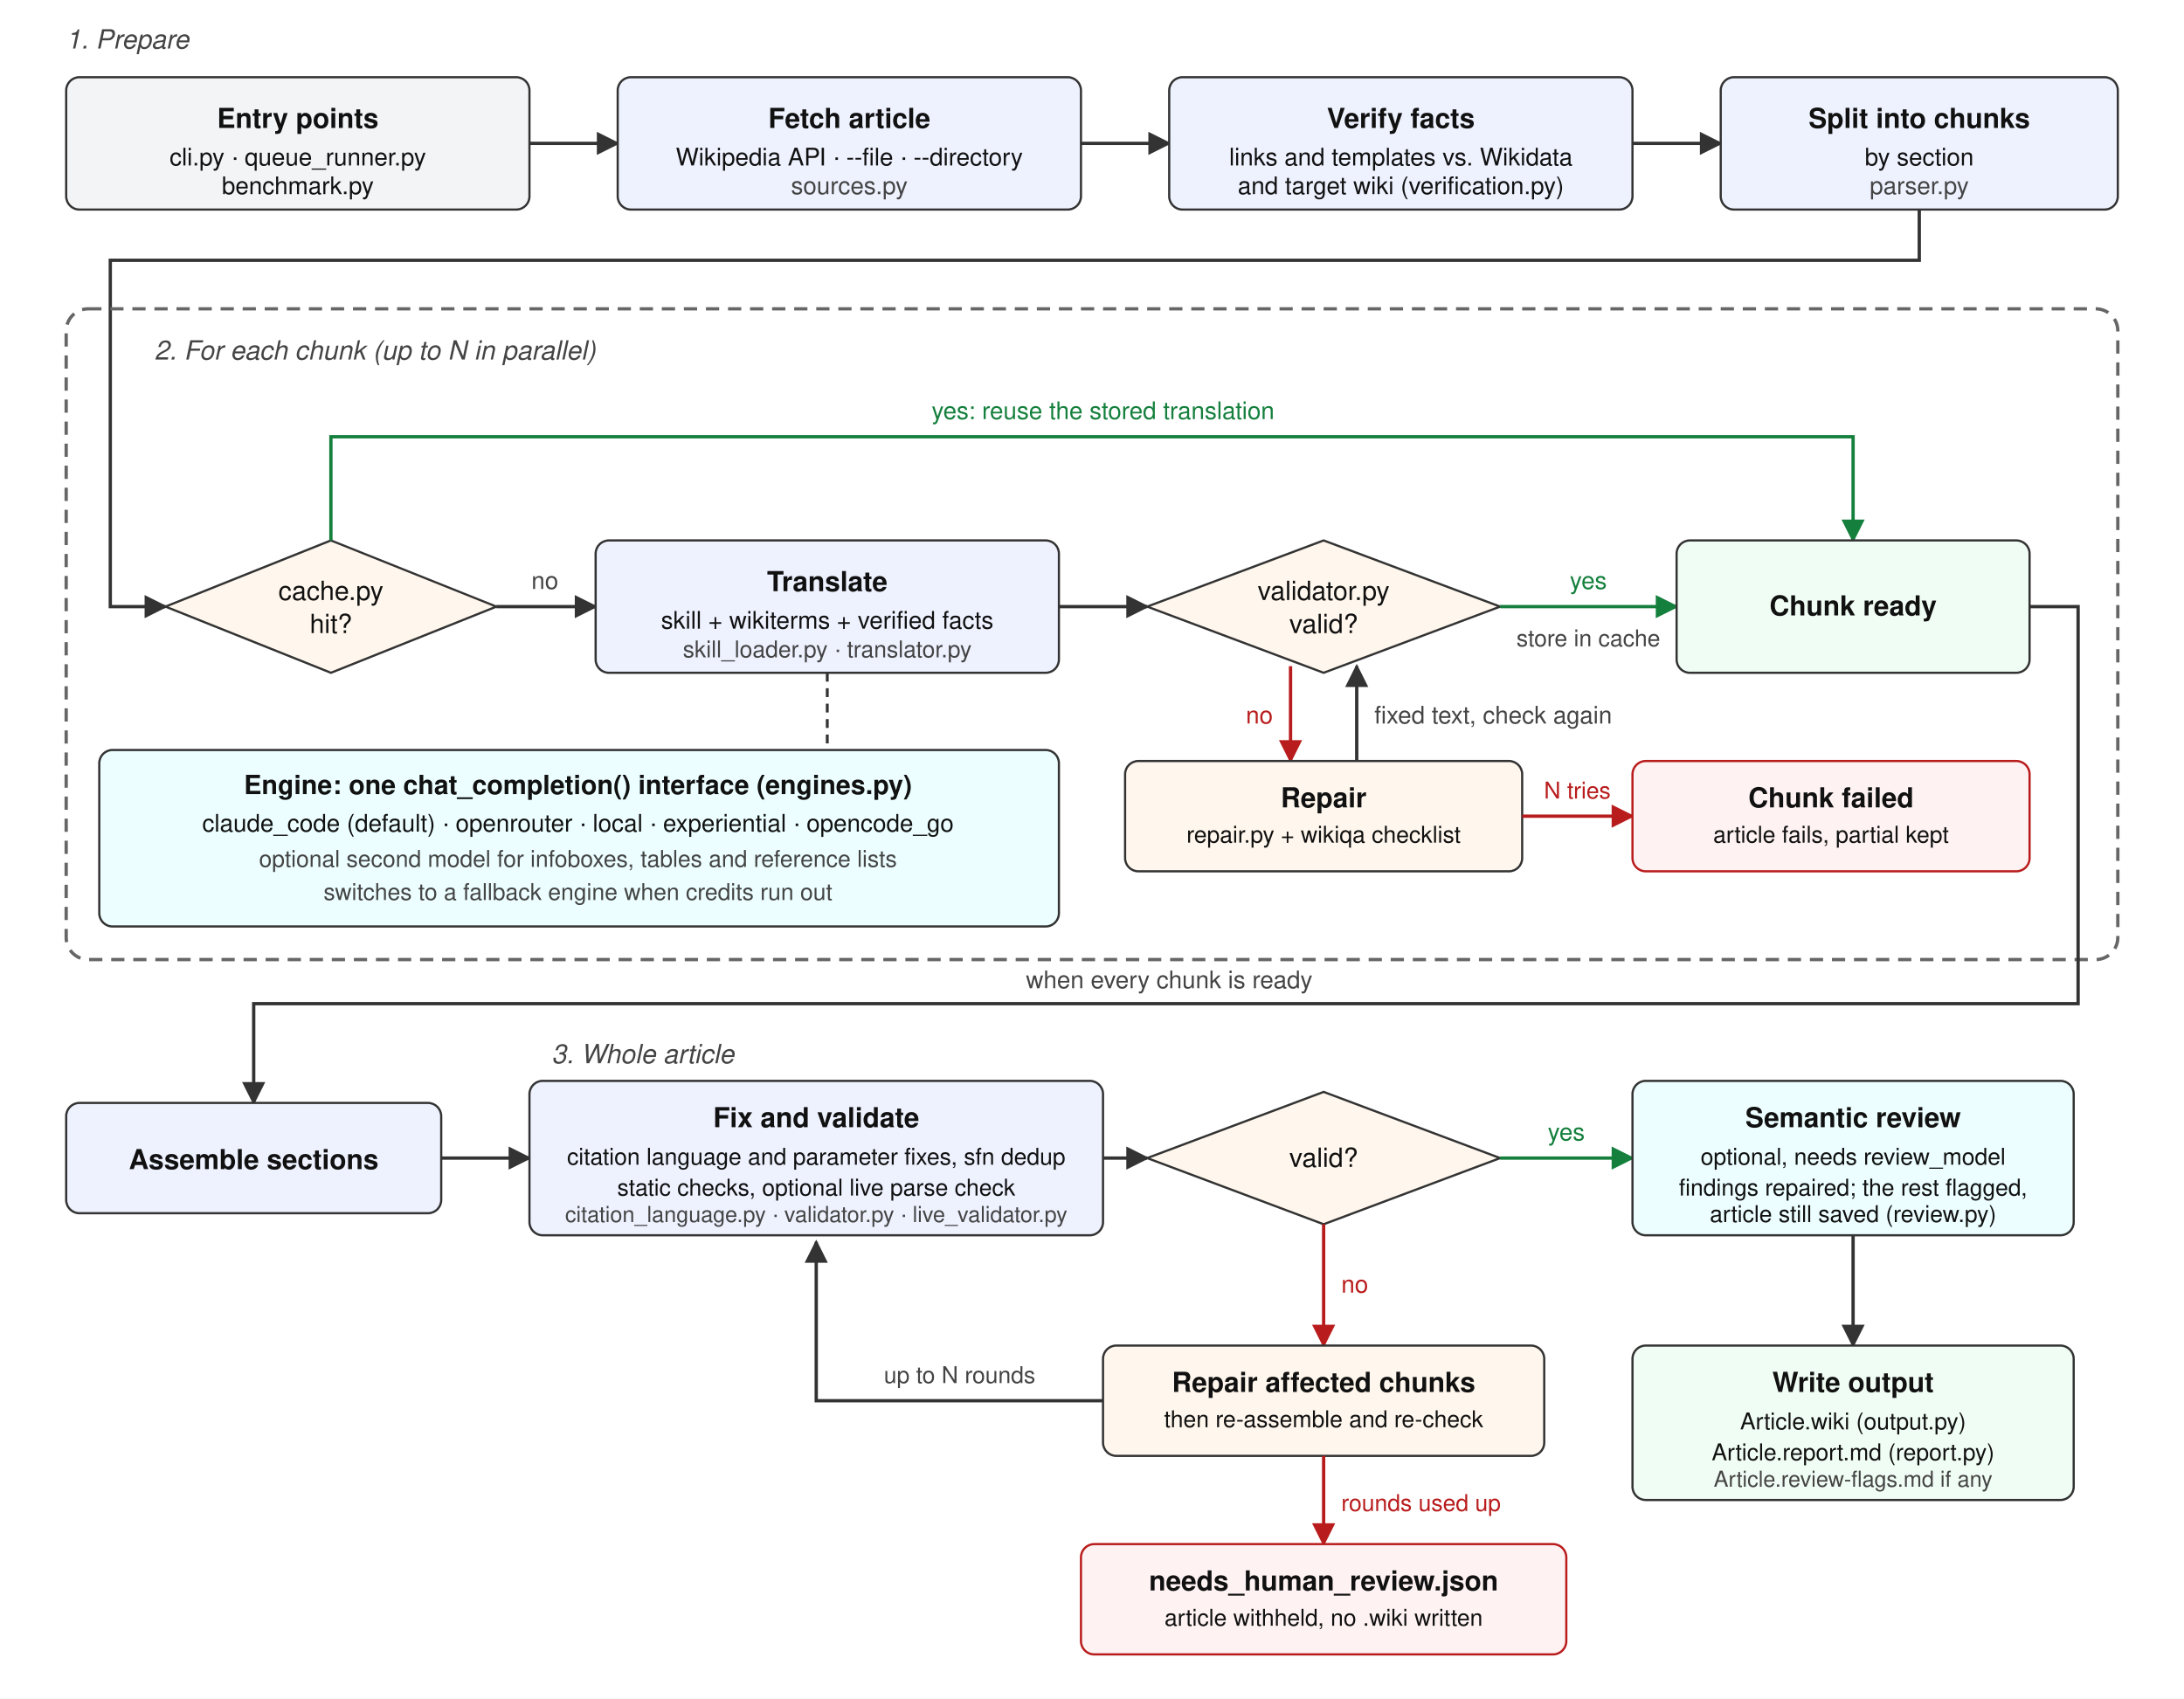
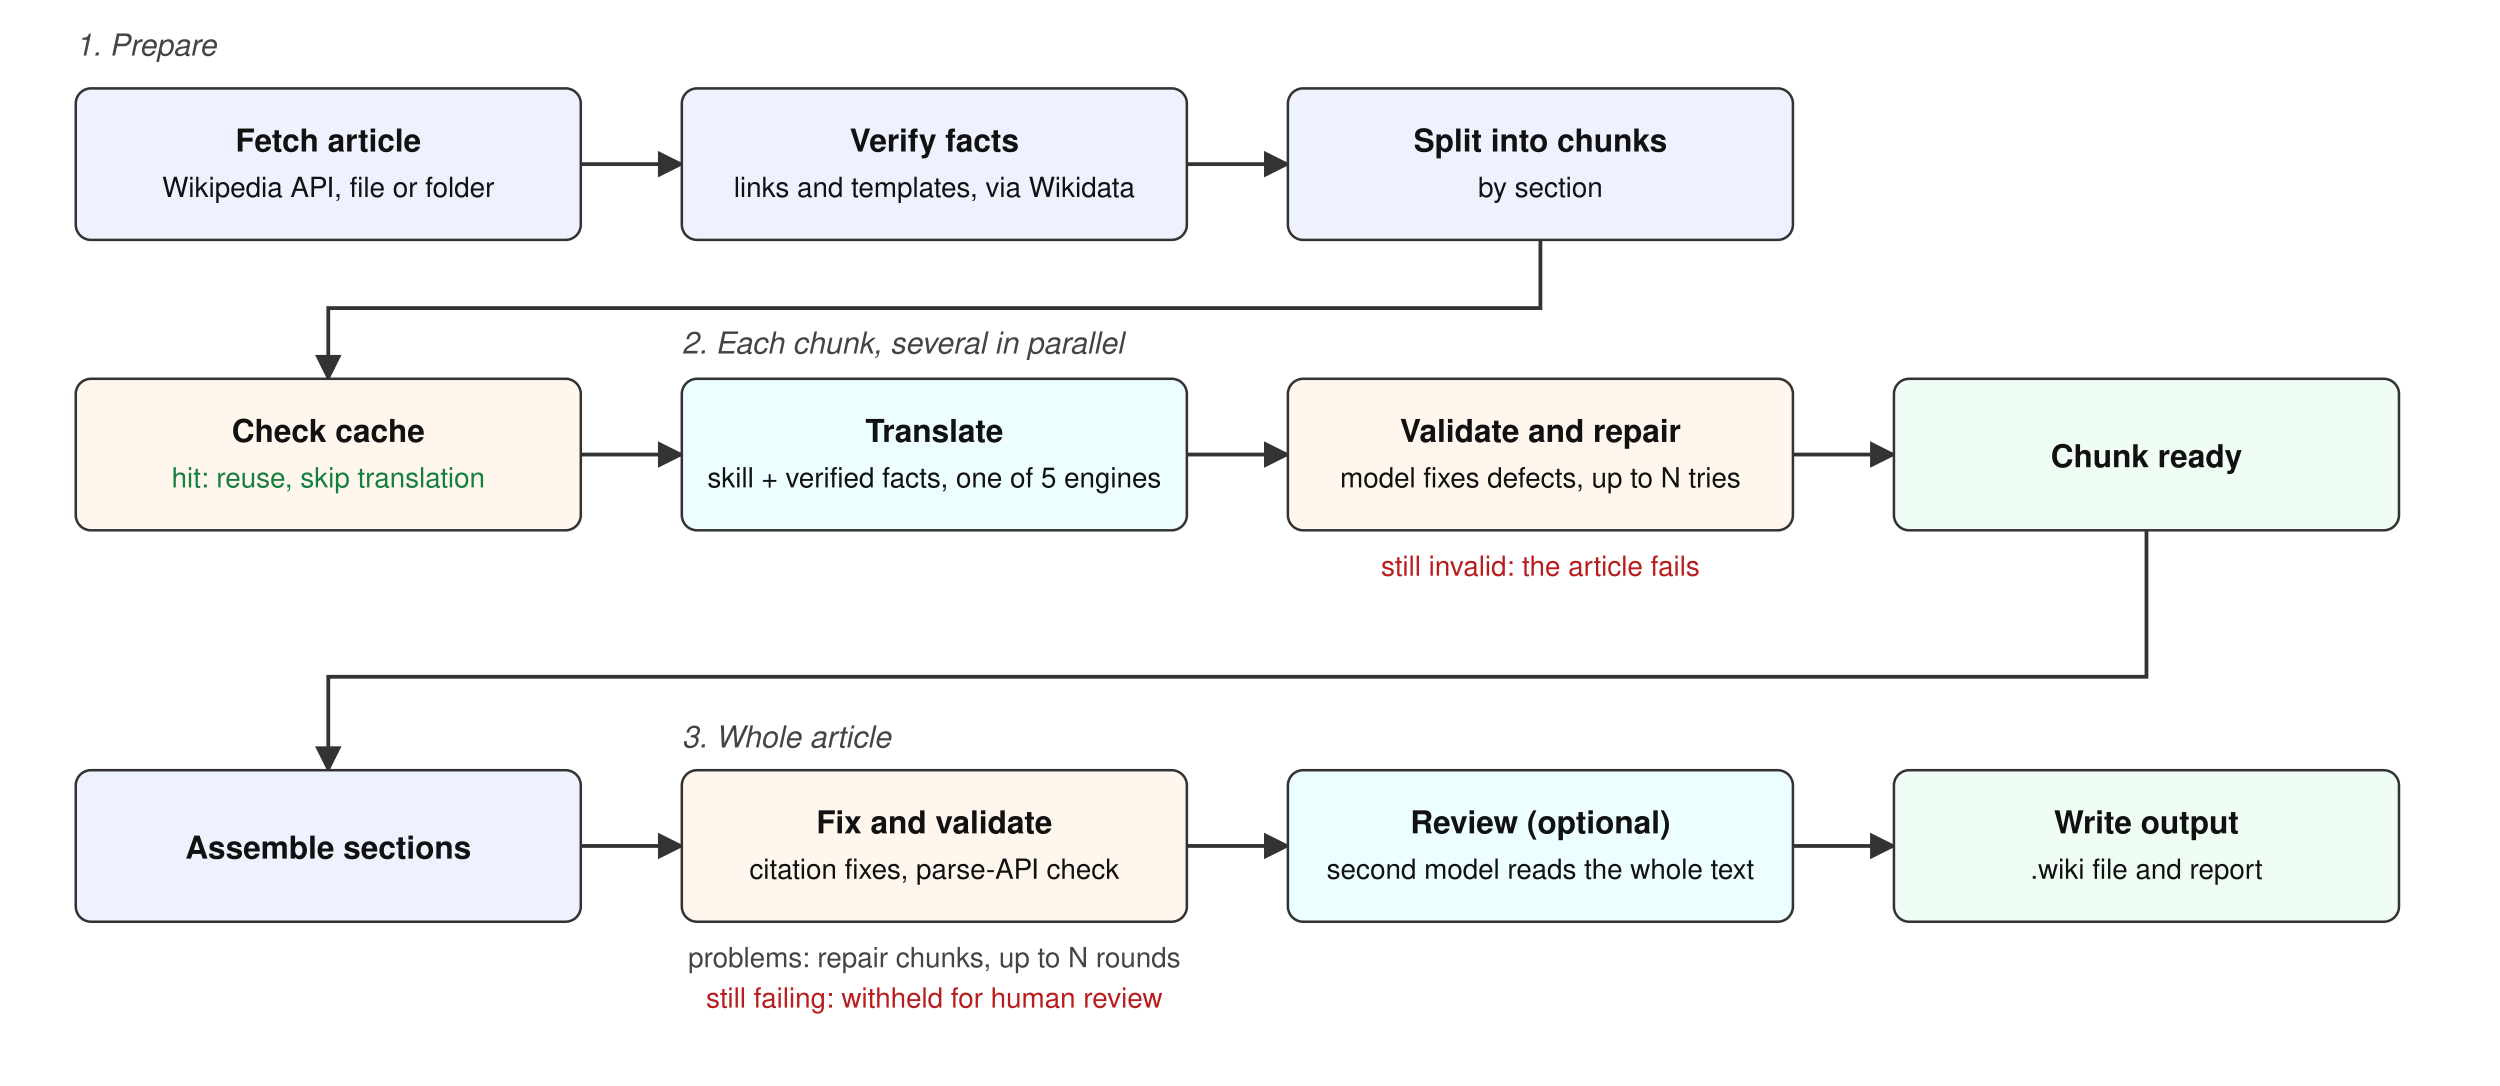
- <svg xmlns="http://www.w3.org/2000/svg" viewBox="0 0 990 770" role="img" aria-label="Translation pipeline in three stages. Prepare: fetch the article, verify links and templates against Wikidata and the target wiki, split into chunks. Per chunk, in parallel: reuse a cached translation if one exists, otherwise translate with the skill and verified facts through one of five engines, validate, and repair up to a limit; a chunk that stays invalid fails the article. Whole article: assemble, apply deterministic fixes and validate, repair the affected chunks for a limited number of rounds or withhold the article for human review, run an optional semantic review, then write the .wiki file and the report.">
+ <svg xmlns="http://www.w3.org/2000/svg" viewBox="0 0 990 430" role="img" aria-label="Translation pipeline in three steps. Prepare: fetch the article, verify links and templates, split into chunks. For each chunk: check the cache, translate, validate and repair. Whole article: assemble, fix and validate, optional review, write the output file and report. A chunk that stays invalid fails the article; an article with unfixed problems is withheld for human review.">
  <defs>
    <marker id="arrow" viewBox="0 0 10 10" refX="9" refY="5" markerWidth="7" markerHeight="7" orient="auto-start-reverse">
      <path d="M0,0 L10,5 L0,10 z" fill="#333" />
    </marker>
-     <marker id="arrowRed" viewBox="0 0 10 10" refX="9" refY="5" markerWidth="7" markerHeight="7" orient="auto-start-reverse">
-       <path d="M0,0 L10,5 L0,10 z" fill="#b91c1c" />
-     </marker>
-     <marker id="arrowGreen" viewBox="0 0 10 10" refX="9" refY="5" markerWidth="7" markerHeight="7" orient="auto-start-reverse">
-       <path d="M0,0 L10,5 L0,10 z" fill="#15803d" />
-     </marker>
  </defs>
-   <rect x="0" y="0" width="990" height="770" fill="#ffffff" />
-   <g font-family="Helvetica, Arial, sans-serif" fill="#111111">
+   <rect x="0" y="0" width="990" height="430" fill="#ffffff" />
+   <g font-family="Helvetica, Arial, sans-serif" fill="#111111" font-size="11">
    <text x="30" y="22" font-size="12" fill="#444" font-style="italic">1. Prepare</text>
-     <rect x="30" y="35" width="210" height="60" rx="6" fill="#f3f4f6" stroke="#333" />
-     <text x="135" y="58" font-size="12.5" text-anchor="middle" font-weight="bold">Entry points</text>
-     <text x="135" y="75" font-size="11" text-anchor="middle">cli.py · queue_runner.py</text>
-     <text x="135" y="88" font-size="11" text-anchor="middle">benchmark.py</text>
-     <line x1="240" y1="65" x2="280" y2="65" stroke="#333" stroke-width="1.5" marker-end="url(#arrow)" />
-     <rect x="280" y="35" width="210" height="60" rx="6" fill="#eef2ff" stroke="#333" />
-     <text x="385" y="58" font-size="12.5" text-anchor="middle" font-weight="bold">Fetch article</text>
-     <text x="385" y="75" font-size="11" text-anchor="middle">Wikipedia API · --file · --directory</text>
-     <text x="385" y="88" font-size="11" text-anchor="middle" fill="#444">sources.py</text>
-     <line x1="490" y1="65" x2="530" y2="65" stroke="#333" stroke-width="1.5" marker-end="url(#arrow)" />
-     <rect x="530" y="35" width="210" height="60" rx="6" fill="#eef2ff" stroke="#333" />
-     <text x="635" y="58" font-size="12.5" text-anchor="middle" font-weight="bold">Verify facts</text>
-     <text x="635" y="75" font-size="11" text-anchor="middle">links and templates vs. Wikidata</text>
-     <text x="635" y="88" font-size="11" text-anchor="middle">and target wiki (verification.py)</text>
-     <line x1="740" y1="65" x2="780" y2="65" stroke="#333" stroke-width="1.5" marker-end="url(#arrow)" />
-     <rect x="780" y="35" width="180" height="60" rx="6" fill="#eef2ff" stroke="#333" />
-     <text x="870" y="58" font-size="12.5" text-anchor="middle" font-weight="bold">Split into chunks</text>
-     <text x="870" y="75" font-size="11" text-anchor="middle">by section</text>
-     <text x="870" y="88" font-size="11" text-anchor="middle" fill="#444">parser.py</text>
-     <path d="M 870,95 L 870,118 L 50,118 L 50,275 L 75,275" fill="none" stroke="#333" stroke-width="1.5" marker-end="url(#arrow)" />
-     <rect x="30" y="140" width="930" height="295" rx="10" fill="none" stroke="#666" stroke-width="1.5" stroke-dasharray="6 4" />
-     <text x="70" y="163" font-size="12" fill="#444" font-style="italic">2. For each chunk (up to N in parallel)</text>
-     <polygon points="150,245 225,275 150,305 75,275" fill="#fff7ed" stroke="#333" />
-     <text x="150" y="272" font-size="12" text-anchor="middle">cache.py</text>
-     <text x="150" y="287" font-size="12" text-anchor="middle">hit?</text>
-     <path d="M 150,245 L 150,198 L 840,198 L 840,245" fill="none" stroke="#15803d" stroke-width="1.5" marker-end="url(#arrowGreen)" />
-     <text x="500" y="190" font-size="11" fill="#15803d" text-anchor="middle">yes: reuse the stored translation</text>
-     <line x1="225" y1="275" x2="270" y2="275" stroke="#333" stroke-width="1.5" marker-end="url(#arrow)" />
-     <text x="247" y="267" font-size="11" fill="#444" text-anchor="middle">no</text>
-     <rect x="270" y="245" width="210" height="60" rx="6" fill="#eef2ff" stroke="#333" />
-     <text x="375" y="268" font-size="12.5" text-anchor="middle" font-weight="bold">Translate</text>
-     <text x="375" y="285" font-size="11" text-anchor="middle">skill + wikiterms + verified facts</text>
-     <text x="375" y="298" font-size="10.5" text-anchor="middle" fill="#444">skill_loader.py · translator.py</text>
-     <line x1="375" y1="305" x2="375" y2="340" stroke="#333" stroke-width="1.3" stroke-dasharray="4 3" />
-     <rect x="45" y="340" width="435" height="80" rx="6" fill="#ecfeff" stroke="#333" />
-     <text x="262" y="360" font-size="12" text-anchor="middle" font-weight="bold">Engine: one chat_completion() interface (engines.py)</text>
-     <text x="262" y="377" font-size="11" text-anchor="middle">claude_code (default) · openrouter · local · experiential · opencode_go</text>
-     <text x="262" y="393" font-size="10.5" text-anchor="middle" fill="#444">optional second model for infoboxes, tables and reference lists</text>
-     <text x="262" y="408" font-size="10.5" text-anchor="middle" fill="#444">switches to a fallback engine when credits run out</text>
-     <line x1="480" y1="275" x2="520" y2="275" stroke="#333" stroke-width="1.5" marker-end="url(#arrow)" />
-     <polygon points="600,245 680,275 600,305 520,275" fill="#fff7ed" stroke="#333" />
-     <text x="600" y="272" font-size="12" text-anchor="middle">validator.py</text>
-     <text x="600" y="287" font-size="12" text-anchor="middle">valid?</text>
-     <line x1="680" y1="275" x2="760" y2="275" stroke="#15803d" stroke-width="1.5" marker-end="url(#arrowGreen)" />
-     <text x="720" y="267" font-size="11" fill="#15803d" text-anchor="middle">yes</text>
-     <text x="720" y="293" font-size="10.5" fill="#444" text-anchor="middle">store in cache</text>
-     <rect x="760" y="245" width="160" height="60" rx="6" fill="#f0fdf4" stroke="#333" />
-     <text x="840" y="279" font-size="12.5" text-anchor="middle" font-weight="bold">Chunk ready</text>
-     <line x1="585" y1="302" x2="585" y2="345" stroke="#b91c1c" stroke-width="1.5" marker-end="url(#arrowRed)" />
-     <text x="577" y="328" font-size="11" fill="#b91c1c" text-anchor="end">no</text>
-     <line x1="615" y1="345" x2="615" y2="302" stroke="#333" stroke-width="1.5" marker-end="url(#arrow)" />
-     <text x="623" y="328" font-size="11" fill="#444">fixed text, check again</text>
-     <rect x="510" y="345" width="180" height="50" rx="6" fill="#fff7ed" stroke="#333" />
-     <text x="600" y="366" font-size="12.5" text-anchor="middle" font-weight="bold">Repair</text>
-     <text x="600" y="382" font-size="10.5" text-anchor="middle">repair.py + wikiqa checklist</text>
-     <line x1="690" y1="370" x2="740" y2="370" stroke="#b91c1c" stroke-width="1.5" marker-end="url(#arrowRed)" />
-     <text x="715" y="362" font-size="10.5" fill="#b91c1c" text-anchor="middle">N tries</text>
-     <rect x="740" y="345" width="180" height="50" rx="6" fill="#fef2f2" stroke="#b91c1c" />
-     <text x="830" y="366" font-size="12.5" text-anchor="middle" font-weight="bold">Chunk failed</text>
-     <text x="830" y="382" font-size="10.5" text-anchor="middle">article fails, partial kept</text>
-     <path d="M 920,275 L 942,275 L 942,455 L 115,455 L 115,500" fill="none" stroke="#333" stroke-width="1.5" marker-end="url(#arrow)" />
-     <text x="530" y="448" font-size="11" fill="#444" text-anchor="middle">when every chunk is ready</text>
-     <text x="250" y="482" font-size="12" fill="#444" font-style="italic">3. Whole article</text>
-     <rect x="30" y="500" width="170" height="50" rx="6" fill="#eef2ff" stroke="#333" />
-     <text x="115" y="530" font-size="12.5" text-anchor="middle" font-weight="bold">Assemble sections</text>
-     <line x1="200" y1="525" x2="240" y2="525" stroke="#333" stroke-width="1.5" marker-end="url(#arrow)" />
-     <rect x="240" y="490" width="260" height="70" rx="6" fill="#eef2ff" stroke="#333" />
-     <text x="370" y="511" font-size="12.5" text-anchor="middle" font-weight="bold">Fix and validate</text>
-     <text x="370" y="528" font-size="10.5" text-anchor="middle">citation language and parameter fixes, sfn dedup</text>
-     <text x="370" y="542" font-size="10.5" text-anchor="middle">static checks, optional live parse check</text>
-     <text x="370" y="554" font-size="10" text-anchor="middle" fill="#444">citation_language.py · validator.py · live_validator.py</text>
-     <line x1="500" y1="525" x2="520" y2="525" stroke="#333" stroke-width="1.5" marker-end="url(#arrow)" />
-     <polygon points="600,495 680,525 600,555 520,525" fill="#fff7ed" stroke="#333" />
-     <text x="600" y="529" font-size="12" text-anchor="middle">valid?</text>
-     <line x1="680" y1="525" x2="740" y2="525" stroke="#15803d" stroke-width="1.5" marker-end="url(#arrowGreen)" />
-     <text x="710" y="517" font-size="11" fill="#15803d" text-anchor="middle">yes</text>
-     <rect x="740" y="490" width="200" height="70" rx="6" fill="#ecfeff" stroke="#333" />
-     <text x="840" y="511" font-size="12.5" text-anchor="middle" font-weight="bold">Semantic review</text>
-     <text x="840" y="528" font-size="10.5" text-anchor="middle">optional, needs review_model</text>
-     <text x="840" y="542" font-size="10.5" text-anchor="middle">findings repaired; the rest flagged,</text>
-     <text x="840" y="554" font-size="10.5" text-anchor="middle">article still saved (review.py)</text>
-     <line x1="840" y1="560" x2="840" y2="610" stroke="#333" stroke-width="1.5" marker-end="url(#arrow)" />
-     <rect x="740" y="610" width="200" height="70" rx="6" fill="#f0fdf4" stroke="#333" />
-     <text x="840" y="631" font-size="12.5" text-anchor="middle" font-weight="bold">Write output</text>
-     <text x="840" y="648" font-size="10.5" text-anchor="middle">Article.wiki (output.py)</text>
-     <text x="840" y="662" font-size="10.5" text-anchor="middle">Article.report.md (report.py)</text>
-     <text x="840" y="674" font-size="10" text-anchor="middle" fill="#444">Article.review-flags.md if any</text>
-     <line x1="600" y1="555" x2="600" y2="610" stroke="#b91c1c" stroke-width="1.5" marker-end="url(#arrowRed)" />
-     <text x="608" y="586" font-size="11" fill="#b91c1c">no</text>
-     <rect x="500" y="610" width="200" height="50" rx="6" fill="#fff7ed" stroke="#333" />
-     <text x="600" y="631" font-size="12.5" text-anchor="middle" font-weight="bold">Repair affected chunks</text>
-     <text x="600" y="647" font-size="10.5" text-anchor="middle">then re-assemble and re-check</text>
-     <path d="M 500,635 L 370,635 L 370,563" fill="none" stroke="#333" stroke-width="1.5" marker-end="url(#arrow)" />
-     <text x="435" y="627" font-size="10.5" fill="#444" text-anchor="middle">up to N rounds</text>
-     <line x1="600" y1="660" x2="600" y2="700" stroke="#b91c1c" stroke-width="1.5" marker-end="url(#arrowRed)" />
-     <text x="608" y="685" font-size="10.5" fill="#b91c1c">rounds used up</text>
-     <rect x="490" y="700" width="220" height="50" rx="6" fill="#fef2f2" stroke="#b91c1c" />
-     <text x="600" y="721" font-size="12.5" text-anchor="middle" font-weight="bold">needs_human_review.json</text>
-     <text x="600" y="737" font-size="10.5" text-anchor="middle">article withheld, no .wiki written</text>
+     <rect x="30" y="35" width="200" height="60" rx="6" fill="#eef2ff" stroke="#333" />
+     <text x="130" y="60" font-size="12.5" text-anchor="middle" font-weight="bold">Fetch article</text>
+     <text x="130" y="78" text-anchor="middle">Wikipedia API, file or folder</text>
+     <line x1="230" y1="65" x2="270" y2="65" stroke="#333" stroke-width="1.5" marker-end="url(#arrow)" />
+     <rect x="270" y="35" width="200" height="60" rx="6" fill="#eef2ff" stroke="#333" />
+     <text x="370" y="60" font-size="12.5" text-anchor="middle" font-weight="bold">Verify facts</text>
+     <text x="370" y="78" text-anchor="middle">links and templates, via Wikidata</text>
+     <line x1="470" y1="65" x2="510" y2="65" stroke="#333" stroke-width="1.5" marker-end="url(#arrow)" />
+     <rect x="510" y="35" width="200" height="60" rx="6" fill="#eef2ff" stroke="#333" />
+     <text x="610" y="60" font-size="12.5" text-anchor="middle" font-weight="bold">Split into chunks</text>
+     <text x="610" y="78" text-anchor="middle">by section</text>
+     <path d="M 610,95 L 610,122 L 130,122 L 130,150" fill="none" stroke="#333" stroke-width="1.5" marker-end="url(#arrow)" />
+     <text x="270" y="140" font-size="12" fill="#444" font-style="italic">2. Each chunk, several in parallel</text>
+     <rect x="30" y="150" width="200" height="60" rx="6" fill="#fff7ed" stroke="#333" />
+     <text x="130" y="175" font-size="12.5" text-anchor="middle" font-weight="bold">Check cache</text>
+     <text x="130" y="193" text-anchor="middle" fill="#15803d">hit: reuse, skip translation</text>
+     <line x1="230" y1="180" x2="270" y2="180" stroke="#333" stroke-width="1.5" marker-end="url(#arrow)" />
+     <rect x="270" y="150" width="200" height="60" rx="6" fill="#ecfeff" stroke="#333" />
+     <text x="370" y="175" font-size="12.5" text-anchor="middle" font-weight="bold">Translate</text>
+     <text x="370" y="193" text-anchor="middle">skill + verified facts, one of 5 engines</text>
+     <line x1="470" y1="180" x2="510" y2="180" stroke="#333" stroke-width="1.5" marker-end="url(#arrow)" />
+     <rect x="510" y="150" width="200" height="60" rx="6" fill="#fff7ed" stroke="#333" />
+     <text x="610" y="175" font-size="12.5" text-anchor="middle" font-weight="bold">Validate and repair</text>
+     <text x="610" y="193" text-anchor="middle">model fixes defects, up to N tries</text>
+     <text x="610" y="228" text-anchor="middle" fill="#b91c1c">still invalid: the article fails</text>
+     <line x1="710" y1="180" x2="750" y2="180" stroke="#333" stroke-width="1.5" marker-end="url(#arrow)" />
+     <rect x="750" y="150" width="200" height="60" rx="6" fill="#f0fdf4" stroke="#333" />
+     <text x="850" y="185" font-size="12.5" text-anchor="middle" font-weight="bold">Chunk ready</text>
+     <path d="M 850,210 L 850,268 L 130,268 L 130,305" fill="none" stroke="#333" stroke-width="1.5" marker-end="url(#arrow)" />
+     <text x="270" y="296" font-size="12" fill="#444" font-style="italic">3. Whole article</text>
+     <rect x="30" y="305" width="200" height="60" rx="6" fill="#eef2ff" stroke="#333" />
+     <text x="130" y="340" font-size="12.5" text-anchor="middle" font-weight="bold">Assemble sections</text>
+     <line x1="230" y1="335" x2="270" y2="335" stroke="#333" stroke-width="1.5" marker-end="url(#arrow)" />
+     <rect x="270" y="305" width="200" height="60" rx="6" fill="#fff7ed" stroke="#333" />
+     <text x="370" y="330" font-size="12.5" text-anchor="middle" font-weight="bold">Fix and validate</text>
+     <text x="370" y="348" text-anchor="middle">citation fixes, parse-API check</text>
+     <text x="370" y="383" text-anchor="middle" fill="#444">problems: repair chunks, up to N rounds</text>
+     <text x="370" y="399" text-anchor="middle" fill="#b91c1c">still failing: withheld for human review</text>
+     <line x1="470" y1="335" x2="510" y2="335" stroke="#333" stroke-width="1.5" marker-end="url(#arrow)" />
+     <rect x="510" y="305" width="200" height="60" rx="6" fill="#ecfeff" stroke="#333" />
+     <text x="610" y="330" font-size="12.5" text-anchor="middle" font-weight="bold">Review (optional)</text>
+     <text x="610" y="348" text-anchor="middle">second model reads the whole text</text>
+     <line x1="710" y1="335" x2="750" y2="335" stroke="#333" stroke-width="1.5" marker-end="url(#arrow)" />
+     <rect x="750" y="305" width="200" height="60" rx="6" fill="#f0fdf4" stroke="#333" />
+     <text x="850" y="330" font-size="12.5" text-anchor="middle" font-weight="bold">Write output</text>
+     <text x="850" y="348" text-anchor="middle">.wiki file and report</text>
  </g>
</svg>
